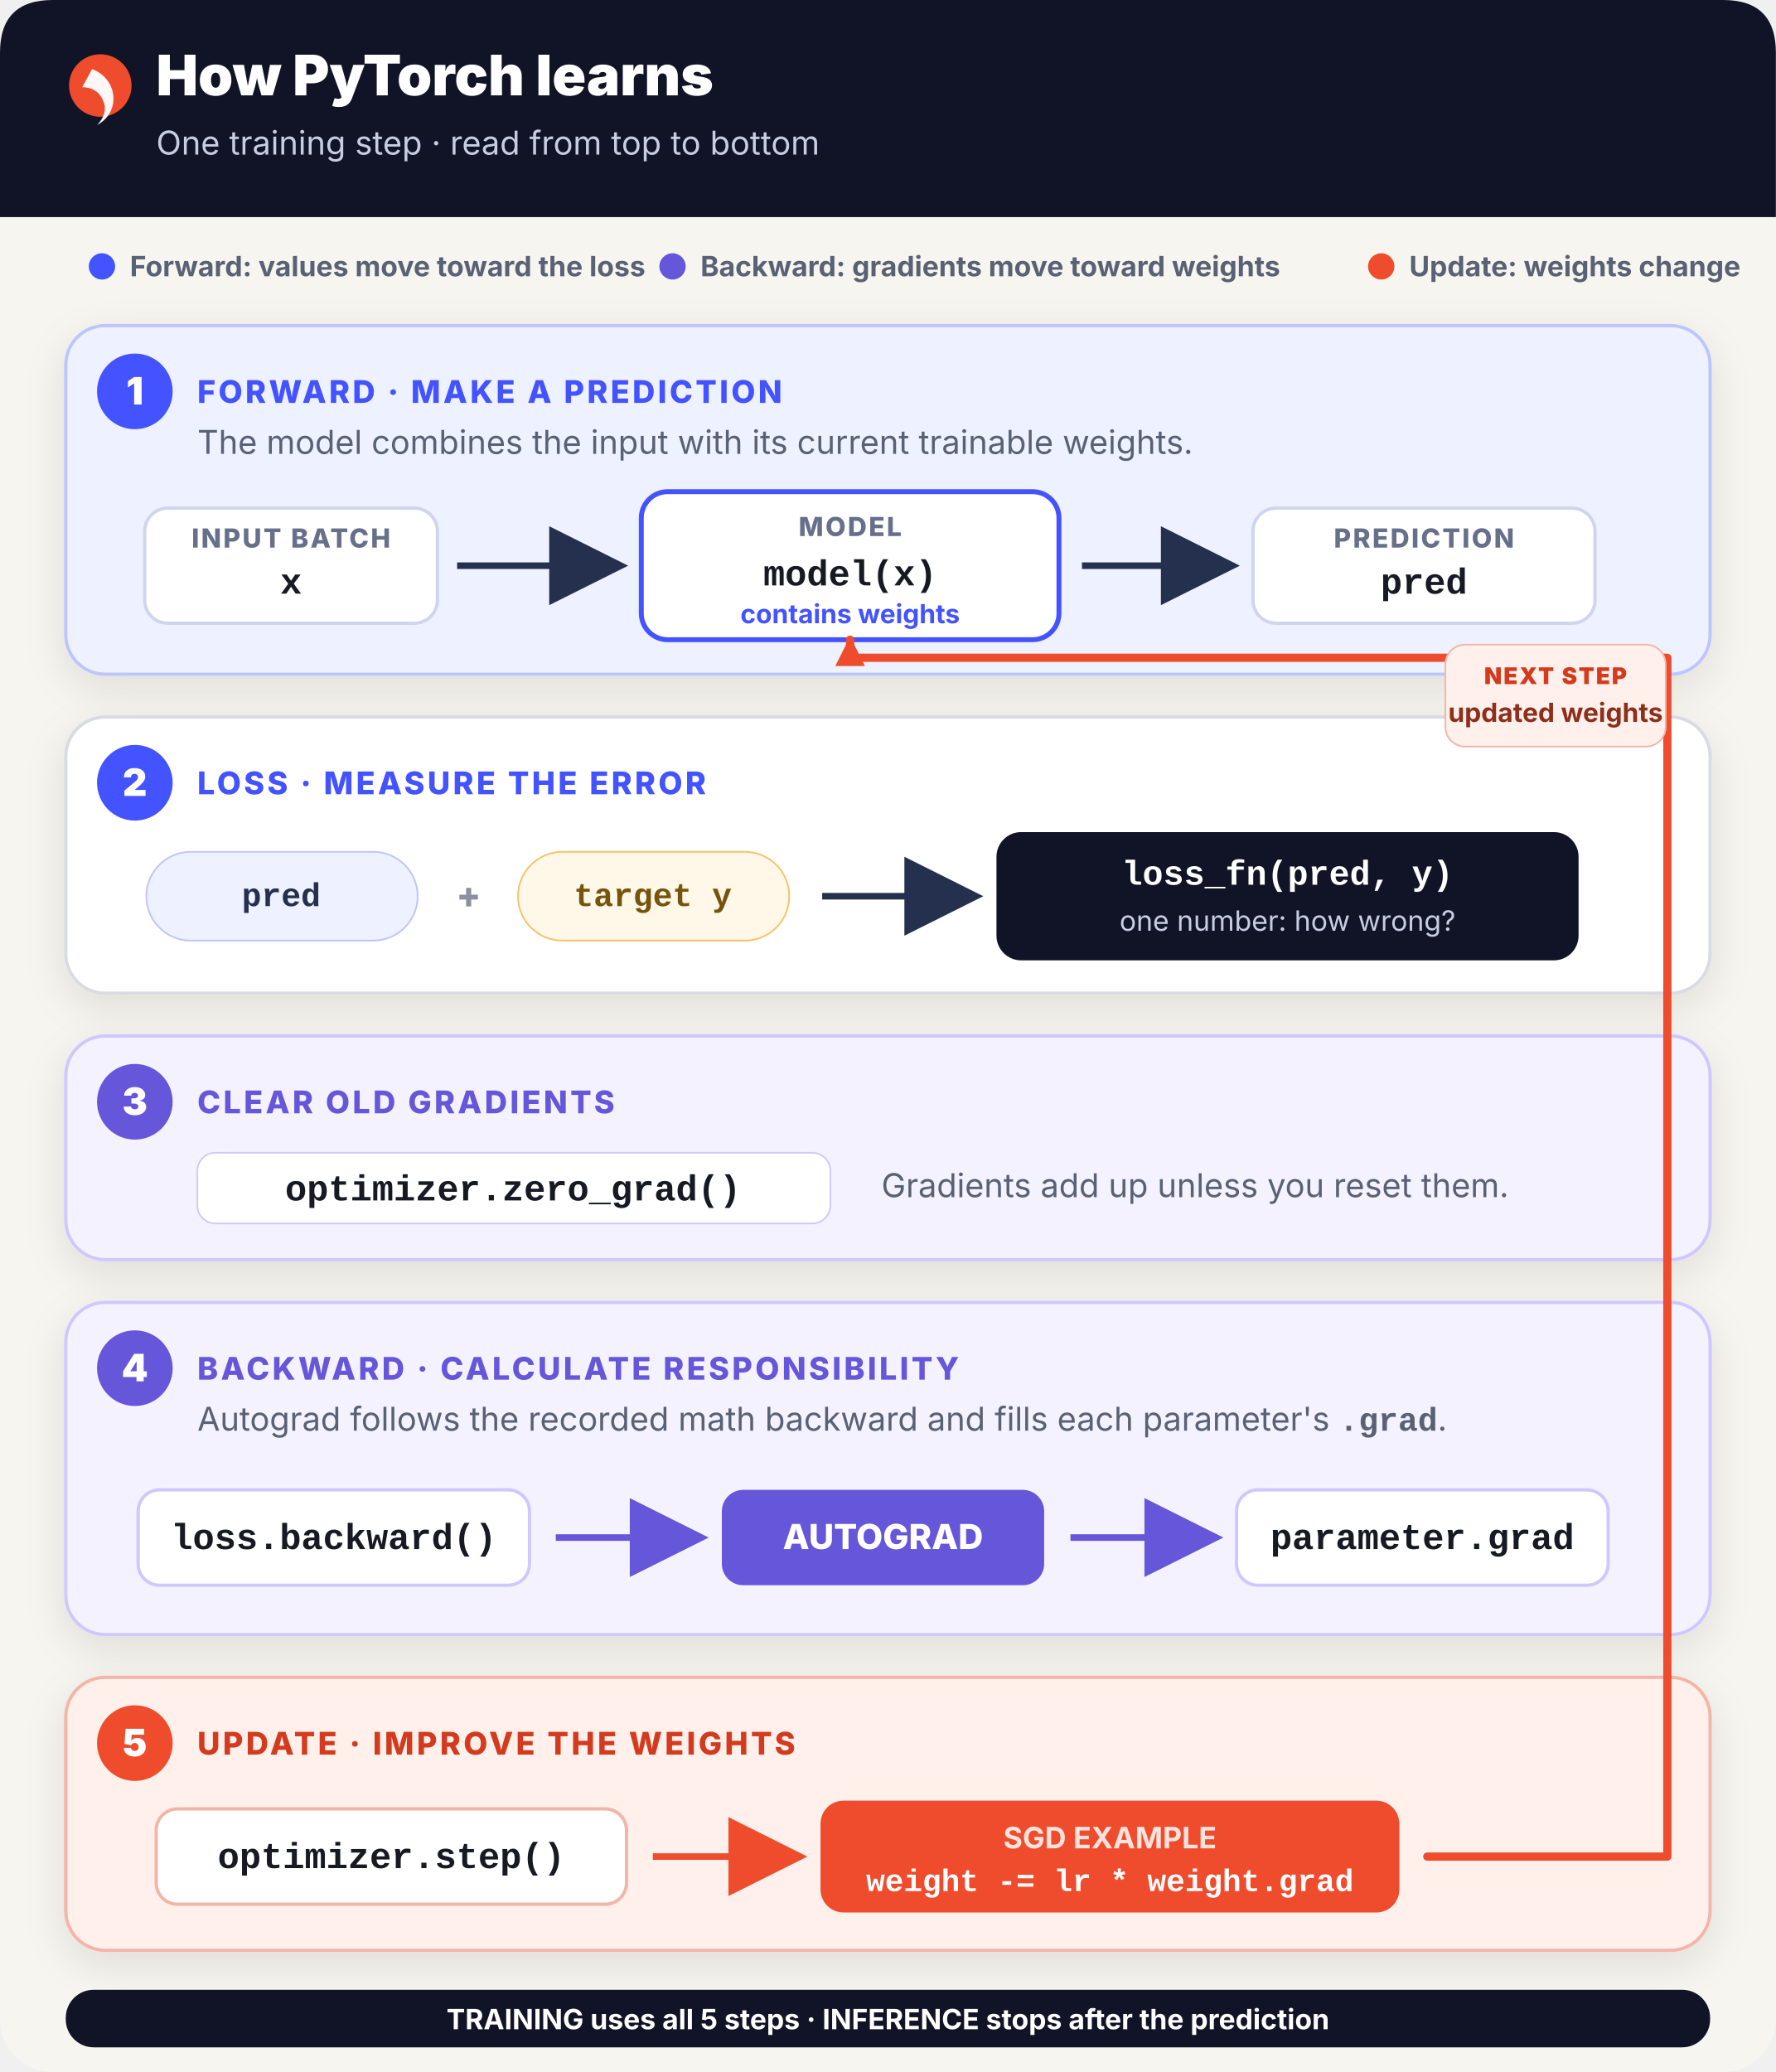
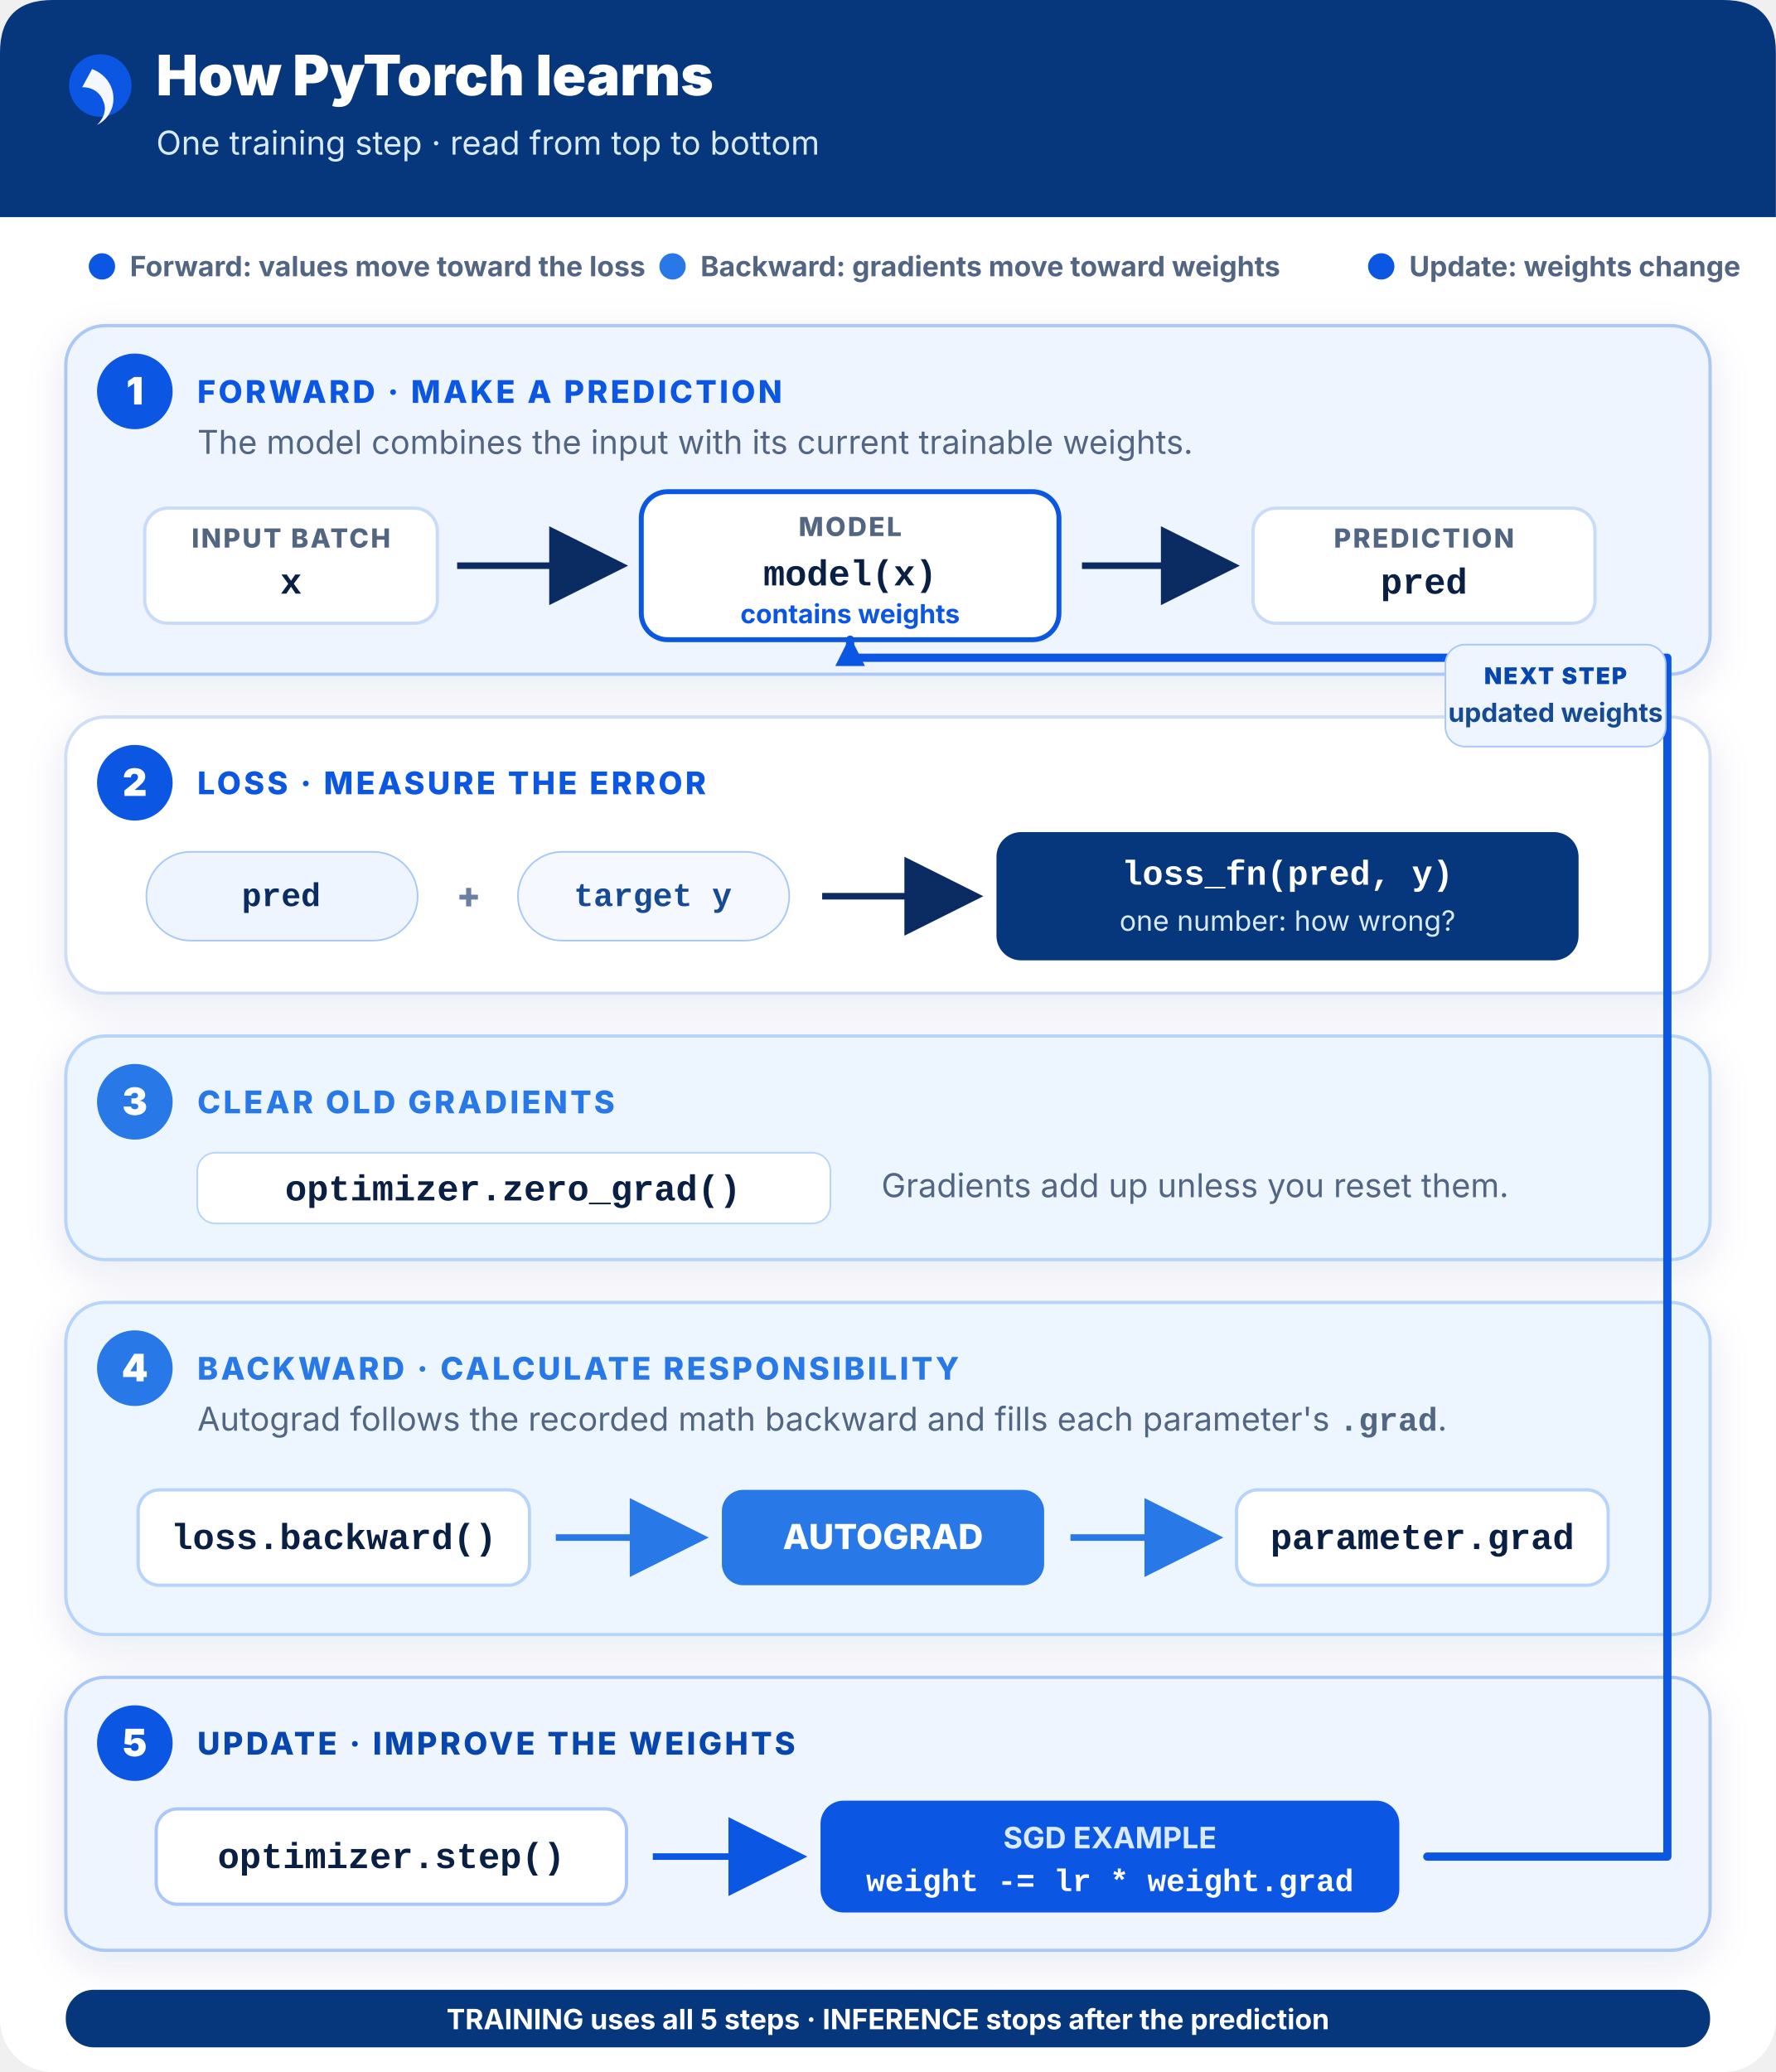
<svg xmlns="http://www.w3.org/2000/svg" width="1080" height="1260" viewBox="0 0 1080 1260" role="img" aria-labelledby="title description">
  <defs>
    <filter id="shadow" x="-15%" y="-15%" width="130%" height="140%">
-       <feDropShadow dx="0" dy="8" stdDeviation="12" flood-color="#101426" flood-opacity="0.10" />
+       <feDropShadow dx="0" dy="8" stdDeviation="12" flood-color="#06367c" flood-opacity="0.10" />
    </filter>
    <marker id="arrowNavy" markerWidth="12" markerHeight="12" refX="10" refY="6" orient="auto" markerUnits="strokeWidth">
-       <path d="M0,0 L12,6 L0,12 Z" fill="#25304f" />
+       <path d="M0,0 L12,6 L0,12 Z" fill="#0a2c62" />
    </marker>
    <marker id="arrowPurple" markerWidth="12" markerHeight="12" refX="10" refY="6" orient="auto" markerUnits="strokeWidth">
-       <path d="M0,0 L12,6 L0,12 Z" fill="#6656d9" />
+       <path d="M0,0 L12,6 L0,12 Z" fill="#2878e8" />
    </marker>
    <marker id="arrowOrange" markerWidth="12" markerHeight="12" refX="10" refY="6" orient="auto" markerUnits="strokeWidth">
-       <path d="M0,0 L12,6 L0,12 Z" fill="#ee4c2c" />
+       <path d="M0,0 L12,6 L0,12 Z" fill="#0b57e3" />
    </marker>
    <marker id="arrowLoop" markerWidth="18" markerHeight="18" refX="16" refY="9" orient="auto" markerUnits="userSpaceOnUse">
-       <path d="M0,0 L18,9 L0,18 Z" fill="#ee4c2c" />
+       <path d="M0,0 L18,9 L0,18 Z" fill="#0b57e3" />
    </marker>
    <style>
      .sans { font-family: Inter, ui-sans-serif, system-ui, -apple-system, BlinkMacSystemFont, "Segoe UI", sans-serif; }
      .mono { font-family: "SFMono-Regular", Consolas, "Liberation Mono", monospace; }
      .step { font-size: 19px; font-weight: 800; letter-spacing: 1.7px; }
-       .heading { font-size: 28px; font-weight: 800; fill: #171923; }
-       .body { font-size: 20px; fill: #596174; }
-       .code { font-size: 22px; font-weight: 700; fill: #171923; }
-       .box-label { font-size: 16px; font-weight: 800; letter-spacing: 1.2px; fill: #66708a; }
-       .box-value { font-size: 22px; font-weight: 750; fill: #171923; }
+       .heading { font-size: 28px; font-weight: 800; fill: #0a1f44; }
+       .body { font-size: 20px; fill: #526684; }
+       .code { font-size: 22px; font-weight: 700; fill: #0a1f44; }
+       .box-label { font-size: 16px; font-weight: 800; letter-spacing: 1.2px; fill: #526684; }
+       .box-value { font-size: 22px; font-weight: 750; fill: #0a1f44; }
    </style>
  </defs>
-   <rect width="1080" height="1260" rx="32" fill="#f7f5ef" />
-   <path d="M32 0 H1048 Q1080 0 1080 32 V132 H0 V32 Q0 0 32 0 Z" fill="#101426" />
-   <circle cx="61" cy="52" r="19" fill="#ee4c2c" />
+   <rect width="1080" height="1260" rx="32" fill="#ffffff" />
+   <path d="M32 0 H1048 Q1080 0 1080 32 V132 H0 V32 Q0 0 32 0 Z" fill="#06367c" />
+   <circle cx="61" cy="52" r="19" fill="#0b57e3" />
  <path d="M56 42c8 3 13 10 13 18 0 7-4 13-10 16 4-4 6-9 4-14-2-6-7-9-13-9z" fill="#fff" opacity=".95" />
  <text class="sans" x="95" y="58" font-size="34" font-weight="850" fill="#fff">How PyTorch learns</text>
-   <text class="sans" x="95" y="94" font-size="20" fill="#c9cde2">One training step · read from top to bottom</text>
+   <text class="sans" x="95" y="94" font-size="20" fill="#d9eaff">One training step · read from top to bottom</text>
  <g transform="translate(54 154)">
-     <circle cx="8" cy="8" r="8" fill="#4353ff" />
-     <text class="sans" x="25" y="14" font-size="17" font-weight="700" fill="#596174">Forward: values move toward the loss</text>
-     <circle cx="355" cy="8" r="8" fill="#6656d9" />
-     <text class="sans" x="372" y="14" font-size="17" font-weight="700" fill="#596174">Backward: gradients move toward weights</text>
-     <circle cx="786" cy="8" r="8" fill="#ee4c2c" />
-     <text class="sans" x="803" y="14" font-size="17" font-weight="700" fill="#596174">Update: weights change</text>
+     <circle cx="8" cy="8" r="8" fill="#0b57e3" />
+     <text class="sans" x="25" y="14" font-size="17" font-weight="700" fill="#526684">Forward: values move toward the loss</text>
+     <circle cx="355" cy="8" r="8" fill="#2878e8" />
+     <text class="sans" x="372" y="14" font-size="17" font-weight="700" fill="#526684">Backward: gradients move toward weights</text>
+     <circle cx="786" cy="8" r="8" fill="#0b57e3" />
+     <text class="sans" x="803" y="14" font-size="17" font-weight="700" fill="#526684">Update: weights change</text>
  </g>
  <g filter="url(#shadow)">
-     <rect x="40" y="198" width="1000" height="212" rx="24" fill="#eef1ff" stroke="#bdc5ff" stroke-width="2" />
+     <rect x="40" y="198" width="1000" height="212" rx="24" fill="#eef5ff" stroke="#a9c8f7" stroke-width="2" />
  </g>
-   <circle cx="82" cy="238" r="23" fill="#4353ff" />
+   <circle cx="82" cy="238" r="23" fill="#0b57e3" />
  <text class="sans" x="82" y="246" text-anchor="middle" font-size="23" font-weight="850" fill="#fff">1</text>
-   <text class="sans step" x="120" y="245" fill="#4353ff">FORWARD · MAKE A PREDICTION</text>
+   <text class="sans step" x="120" y="245" fill="#0b57e3">FORWARD · MAKE A PREDICTION</text>
  <text class="sans body" x="120" y="276">The model combines the input with its current trainable weights.</text>
-   <rect x="88" y="309" width="178" height="70" rx="14" fill="#fff" stroke="#cfd5ee" stroke-width="2" />
+   <rect x="88" y="309" width="178" height="70" rx="14" fill="#fff" stroke="#c8dcfa" stroke-width="2" />
  <text class="sans box-label" x="177" y="333" text-anchor="middle">INPUT BATCH</text>
  <text class="mono box-value" x="177" y="361" text-anchor="middle">x</text>
-   <path d="M278 344 H374" fill="none" stroke="#25304f" stroke-width="4" marker-end="url(#arrowNavy)" />
-   <rect x="390" y="299" width="254" height="90" rx="16" fill="#fff" stroke="#4353ff" stroke-width="3" />
+   <path d="M278 344 H374" fill="none" stroke="#0a2c62" stroke-width="4" marker-end="url(#arrowNavy)" />
+   <rect x="390" y="299" width="254" height="90" rx="16" fill="#fff" stroke="#0b57e3" stroke-width="3" />
  <text class="sans box-label" x="517" y="326" text-anchor="middle">MODEL</text>
  <text class="mono box-value" x="517" y="356" text-anchor="middle">model(x)</text>
-   <text class="sans" x="517" y="379" text-anchor="middle" font-size="16" font-weight="700" fill="#4353ff">contains weights</text>
-   <path d="M658 344 H746" fill="none" stroke="#25304f" stroke-width="4" marker-end="url(#arrowNavy)" />
-   <rect x="762" y="309" width="208" height="70" rx="14" fill="#fff" stroke="#cfd5ee" stroke-width="2" />
+   <text class="sans" x="517" y="379" text-anchor="middle" font-size="16" font-weight="700" fill="#0b57e3">contains weights</text>
+   <path d="M658 344 H746" fill="none" stroke="#0a2c62" stroke-width="4" marker-end="url(#arrowNavy)" />
+   <rect x="762" y="309" width="208" height="70" rx="14" fill="#fff" stroke="#c8dcfa" stroke-width="2" />
  <text class="sans box-label" x="866" y="333" text-anchor="middle">PREDICTION</text>
  <text class="mono box-value" x="866" y="361" text-anchor="middle">pred</text>
  <g filter="url(#shadow)">
-     <rect x="40" y="436" width="1000" height="168" rx="24" fill="#ffffff" stroke="#d9dbe3" stroke-width="2" />
+     <rect x="40" y="436" width="1000" height="168" rx="24" fill="#ffffff" stroke="#cfdef5" stroke-width="2" />
  </g>
-   <circle cx="82" cy="476" r="23" fill="#4353ff" />
+   <circle cx="82" cy="476" r="23" fill="#0b57e3" />
  <text class="sans" x="82" y="484" text-anchor="middle" font-size="23" font-weight="850" fill="#fff">2</text>
-   <text class="sans step" x="120" y="483" fill="#4353ff">LOSS · MEASURE THE ERROR</text>
-   <rect x="89" y="518" width="165" height="54" rx="27" fill="#eef1ff" stroke="#bdc5ff" />
-   <text class="mono" x="171" y="551" text-anchor="middle" font-size="20" font-weight="700" fill="#25304f">pred</text>
-   <text class="sans" x="285" y="552" text-anchor="middle" font-size="22" font-weight="800" fill="#8a90a0">+</text>
-   <rect x="315" y="518" width="165" height="54" rx="27" fill="#fff7e8" stroke="#f4c468" />
-   <text class="mono" x="397" y="551" text-anchor="middle" font-size="20" font-weight="700" fill="#77540c">target y</text>
-   <path d="M500 545 H590" fill="none" stroke="#25304f" stroke-width="4" marker-end="url(#arrowNavy)" />
-   <rect x="606" y="506" width="354" height="78" rx="15" fill="#101426" />
+   <text class="sans step" x="120" y="483" fill="#0b57e3">LOSS · MEASURE THE ERROR</text>
+   <rect x="89" y="518" width="165" height="54" rx="27" fill="#eef5ff" stroke="#a9c8f7" />
+   <text class="mono" x="171" y="551" text-anchor="middle" font-size="20" font-weight="700" fill="#0a2c62">pred</text>
+   <text class="sans" x="285" y="552" text-anchor="middle" font-size="22" font-weight="800" fill="#6b7f9f">+</text>
+   <rect x="315" y="518" width="165" height="54" rx="27" fill="#f5f9ff" stroke="#a9c8f7" />
+   <text class="mono" x="397" y="551" text-anchor="middle" font-size="20" font-weight="700" fill="#164b93">target y</text>
+   <path d="M500 545 H590" fill="none" stroke="#0a2c62" stroke-width="4" marker-end="url(#arrowNavy)" />
+   <rect x="606" y="506" width="354" height="78" rx="15" fill="#06367c" />
  <text class="mono" x="783" y="538" text-anchor="middle" font-size="21" font-weight="700" fill="#fff">loss_fn(pred, y)</text>
-   <text class="sans" x="783" y="566" text-anchor="middle" font-size="17" fill="#c9cde2">one number: how wrong?</text>
+   <text class="sans" x="783" y="566" text-anchor="middle" font-size="17" fill="#d9eaff">one number: how wrong?</text>
  <g filter="url(#shadow)">
-     <rect x="40" y="630" width="1000" height="136" rx="24" fill="#f4f2ff" stroke="#cfc8ff" stroke-width="2" />
+     <rect x="40" y="630" width="1000" height="136" rx="24" fill="#edf6ff" stroke="#b7d4fa" stroke-width="2" />
  </g>
-   <circle cx="82" cy="670" r="23" fill="#6656d9" />
+   <circle cx="82" cy="670" r="23" fill="#2878e8" />
  <text class="sans" x="82" y="678" text-anchor="middle" font-size="23" font-weight="850" fill="#fff">3</text>
-   <text class="sans step" x="120" y="677" fill="#6656d9">CLEAR OLD GRADIENTS</text>
-   <rect x="120" y="701" width="385" height="43" rx="11" fill="#fff" stroke="#cfc8ff" />
+   <text class="sans step" x="120" y="677" fill="#2878e8">CLEAR OLD GRADIENTS</text>
+   <rect x="120" y="701" width="385" height="43" rx="11" fill="#fff" stroke="#b7d4fa" />
  <text class="mono code" x="312" y="730" text-anchor="middle">optimizer.zero_grad()</text>
  <text class="sans body" x="536" y="728">Gradients add up unless you reset them.</text>
  <g filter="url(#shadow)">
-     <rect x="40" y="792" width="1000" height="202" rx="24" fill="#f4f2ff" stroke="#cfc8ff" stroke-width="2" />
+     <rect x="40" y="792" width="1000" height="202" rx="24" fill="#edf6ff" stroke="#b7d4fa" stroke-width="2" />
  </g>
-   <circle cx="82" cy="832" r="23" fill="#6656d9" />
+   <circle cx="82" cy="832" r="23" fill="#2878e8" />
  <text class="sans" x="82" y="840" text-anchor="middle" font-size="23" font-weight="850" fill="#fff">4</text>
-   <text class="sans step" x="120" y="839" fill="#6656d9">BACKWARD · CALCULATE RESPONSIBILITY</text>
+   <text class="sans step" x="120" y="839" fill="#2878e8">BACKWARD · CALCULATE RESPONSIBILITY</text>
  <text class="sans body" x="120" y="870">Autograd follows the recorded math backward and fills each parameter's <tspan class="mono" font-weight="700">.grad</tspan>.</text>
-   <rect x="84" y="906" width="238" height="58" rx="13" fill="#fff" stroke="#cfc8ff" stroke-width="2" />
+   <rect x="84" y="906" width="238" height="58" rx="13" fill="#fff" stroke="#b7d4fa" stroke-width="2" />
  <text class="mono code" x="203" y="942" text-anchor="middle">loss.backward()</text>
-   <path d="M338 935 H423" fill="none" stroke="#6656d9" stroke-width="4" marker-end="url(#arrowPurple)" />
-   <rect x="439" y="906" width="196" height="58" rx="13" fill="#6656d9" />
+   <path d="M338 935 H423" fill="none" stroke="#2878e8" stroke-width="4" marker-end="url(#arrowPurple)" />
+   <rect x="439" y="906" width="196" height="58" rx="13" fill="#2878e8" />
  <text class="sans" x="537" y="942" text-anchor="middle" font-size="21" font-weight="800" fill="#fff">AUTOGRAD</text>
-   <path d="M651 935 H736" fill="none" stroke="#6656d9" stroke-width="4" marker-end="url(#arrowPurple)" />
-   <rect x="752" y="906" width="226" height="58" rx="13" fill="#fff" stroke="#cfc8ff" stroke-width="2" />
+   <path d="M651 935 H736" fill="none" stroke="#2878e8" stroke-width="4" marker-end="url(#arrowPurple)" />
+   <rect x="752" y="906" width="226" height="58" rx="13" fill="#fff" stroke="#b7d4fa" stroke-width="2" />
  <text class="mono code" x="865" y="942" text-anchor="middle">parameter.grad</text>
  <g filter="url(#shadow)">
-     <rect x="40" y="1020" width="1000" height="166" rx="24" fill="#fff0eb" stroke="#f3b5a7" stroke-width="2" />
+     <rect x="40" y="1020" width="1000" height="166" rx="24" fill="#eef5ff" stroke="#a9c8f7" stroke-width="2" />
  </g>
-   <circle cx="82" cy="1060" r="23" fill="#ee4c2c" />
+   <circle cx="82" cy="1060" r="23" fill="#0b57e3" />
  <text class="sans" x="82" y="1068" text-anchor="middle" font-size="23" font-weight="850" fill="#fff">5</text>
-   <text class="sans step" x="120" y="1067" fill="#d33a1e">UPDATE · IMPROVE THE WEIGHTS</text>
-   <rect x="95" y="1100" width="286" height="58" rx="13" fill="#fff" stroke="#f3b5a7" stroke-width="2" />
+   <text class="sans step" x="120" y="1067" fill="#0646ae">UPDATE · IMPROVE THE WEIGHTS</text>
+   <rect x="95" y="1100" width="286" height="58" rx="13" fill="#fff" stroke="#a9c8f7" stroke-width="2" />
  <text class="mono code" x="238" y="1136" text-anchor="middle">optimizer.step()</text>
-   <path d="M397 1129 H483" fill="none" stroke="#ee4c2c" stroke-width="4" marker-end="url(#arrowOrange)" />
-   <rect x="499" y="1095" width="352" height="68" rx="14" fill="#ee4c2c" />
-   <text class="sans" x="675" y="1124" text-anchor="middle" font-size="18" font-weight="750" fill="#ffe2dc">SGD EXAMPLE</text>
+   <path d="M397 1129 H483" fill="none" stroke="#0b57e3" stroke-width="4" marker-end="url(#arrowOrange)" />
+   <rect x="499" y="1095" width="352" height="68" rx="14" fill="#0b57e3" />
+   <text class="sans" x="675" y="1124" text-anchor="middle" font-size="18" font-weight="750" fill="#d9eaff">SGD EXAMPLE</text>
  <text class="mono" x="675" y="1150" text-anchor="middle" font-size="19" font-weight="700" fill="#fff">weight -= lr * weight.grad</text>
-   <path d="M868 1129 H1014 V400 H517 V389" fill="none" stroke="#ee4c2c" stroke-width="5" stroke-linecap="round" stroke-linejoin="round" marker-end="url(#arrowLoop)" />
-   <rect x="879" y="392" width="134" height="62" rx="12" fill="#fff0eb" stroke="#f3b5a7" />
-   <text class="sans" x="946" y="416" text-anchor="middle" font-size="14" font-weight="850" letter-spacing="1" fill="#d33a1e">NEXT STEP</text>
-   <text class="sans" x="946" y="439" text-anchor="middle" font-size="16" font-weight="700" fill="#8d2f1c">updated weights</text>
-   <rect x="40" y="1210" width="1000" height="35" rx="17" fill="#101426" />
+   <path d="M868 1129 H1014 V400 H517 V389" fill="none" stroke="#0b57e3" stroke-width="5" stroke-linecap="round" stroke-linejoin="round" marker-end="url(#arrowLoop)" />
+   <rect x="879" y="392" width="134" height="62" rx="12" fill="#eef5ff" stroke="#a9c8f7" />
+   <text class="sans" x="946" y="416" text-anchor="middle" font-size="14" font-weight="850" letter-spacing="1" fill="#0646ae">NEXT STEP</text>
+   <text class="sans" x="946" y="439" text-anchor="middle" font-size="16" font-weight="700" fill="#164b93">updated weights</text>
+   <rect x="40" y="1210" width="1000" height="35" rx="17" fill="#06367c" />
  <text class="sans" x="540" y="1234" text-anchor="middle" font-size="17" font-weight="700" fill="#fff">
    TRAINING uses all 5 steps · INFERENCE stops after the prediction
  </text>
</svg>
